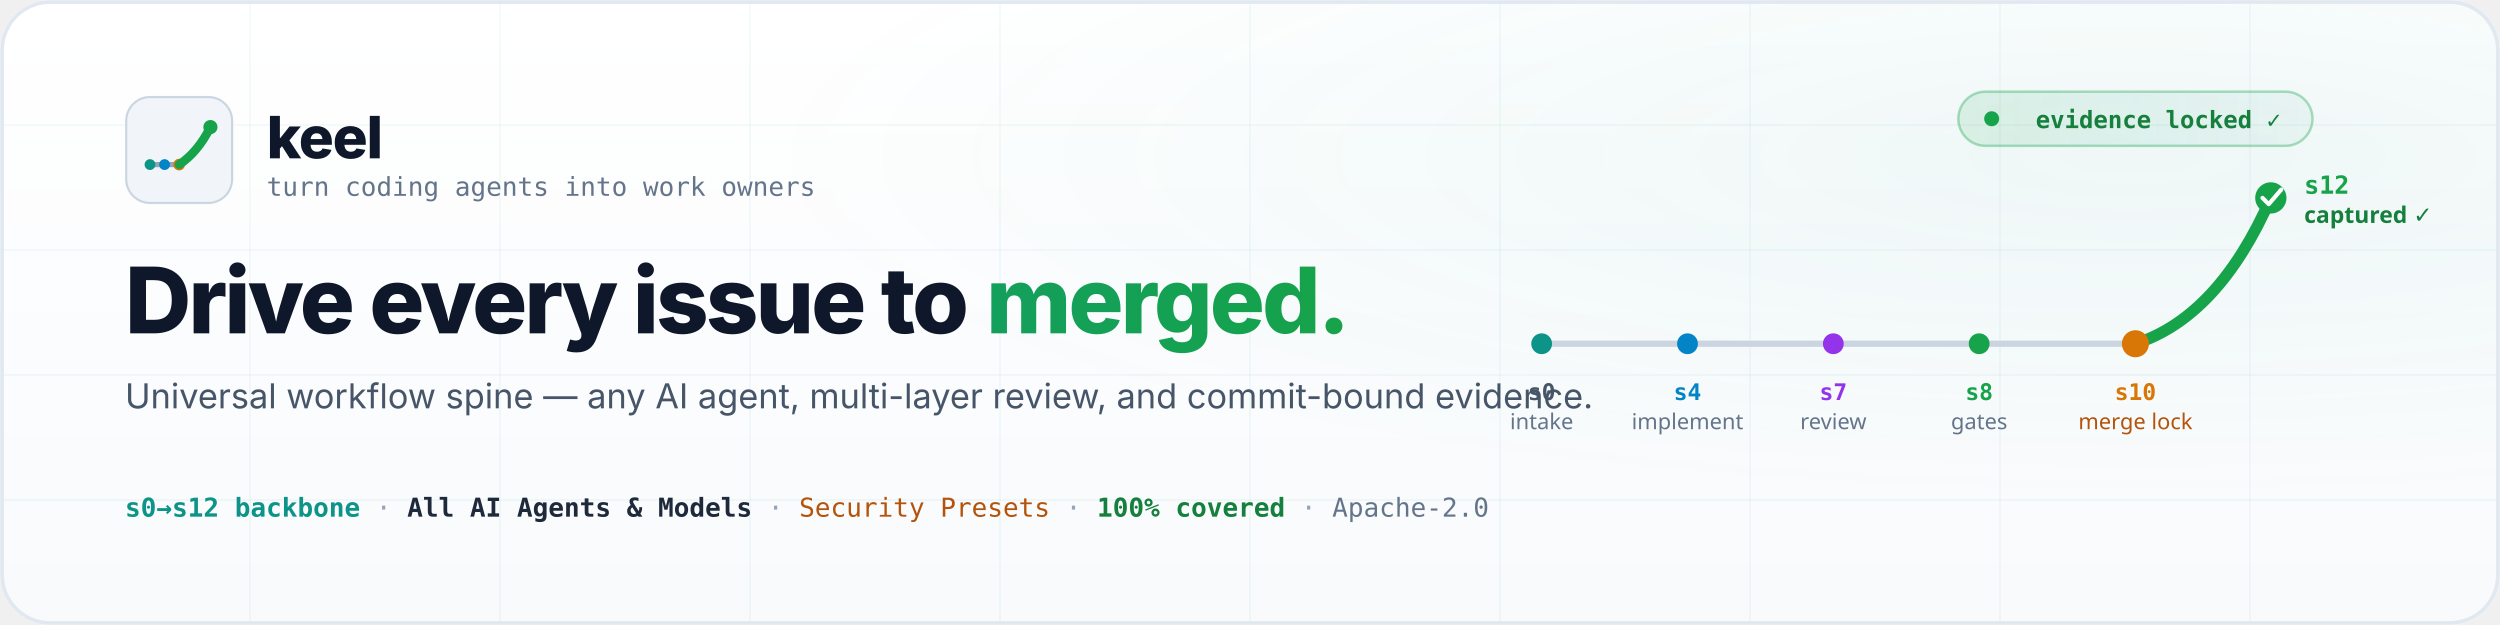
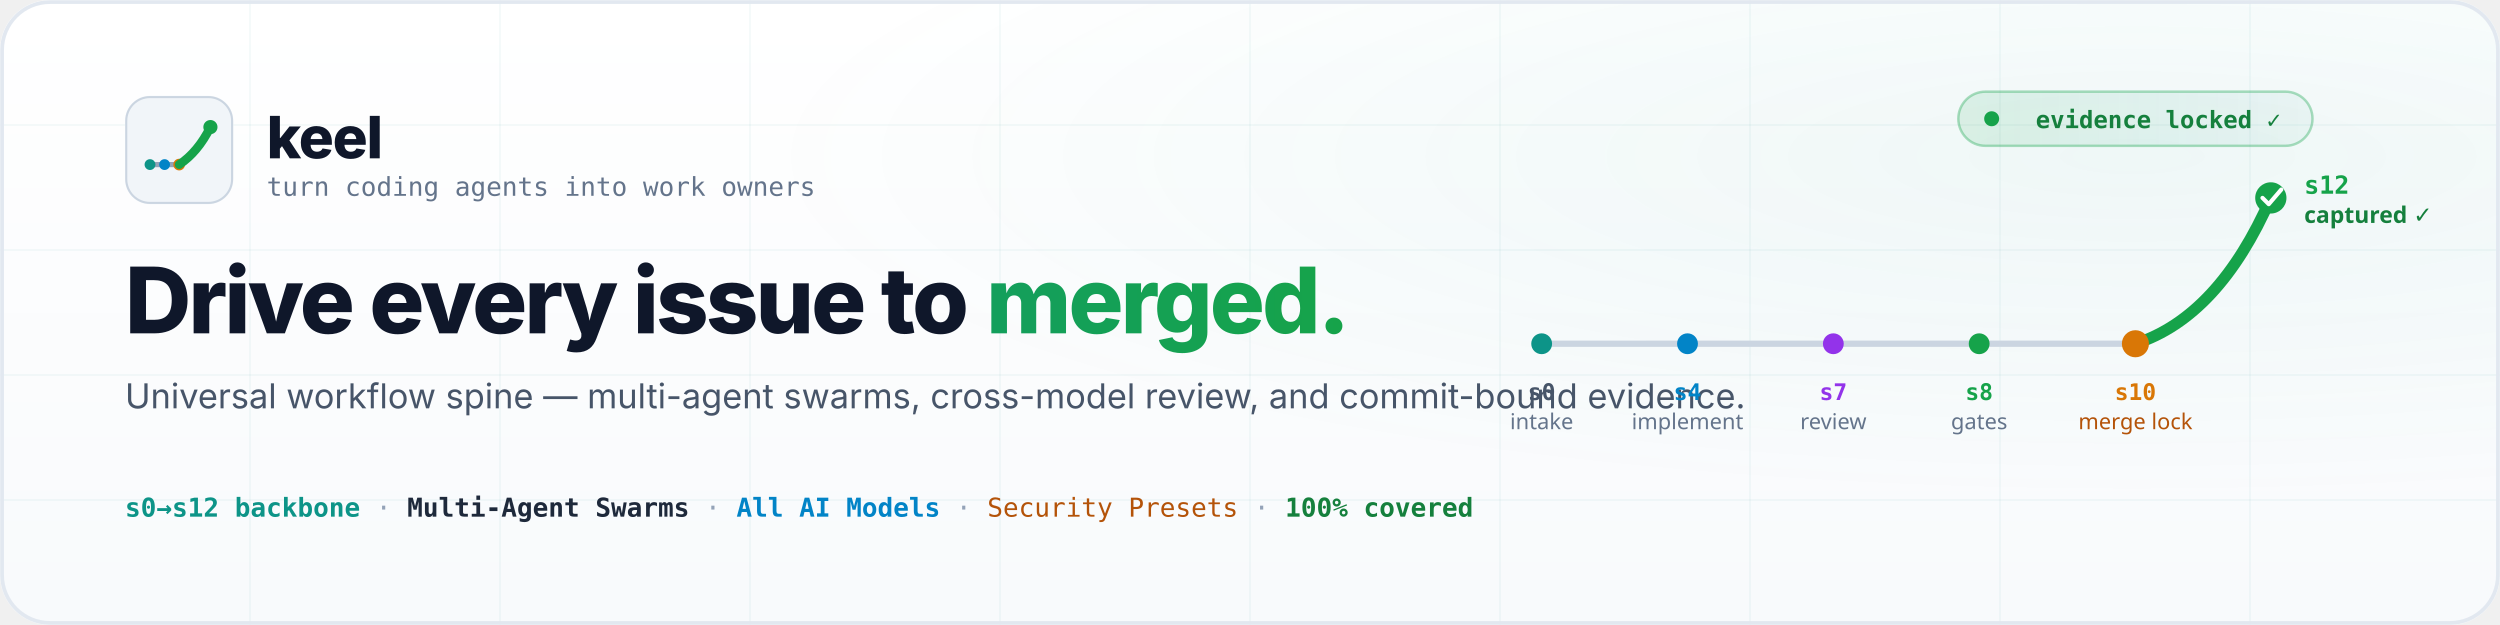
<svg xmlns="http://www.w3.org/2000/svg" width="1200" height="300" viewBox="0 0 1200 300" role="img" aria-label="keel — drive every issue to merged">
  <defs>
    <linearGradient id="bg-light" x1="0" y1="0" x2="0" y2="1">
      <stop offset="0%" stop-color="#ffffff" />
      <stop offset="100%" stop-color="#f8fafc" />
    </linearGradient>
    <linearGradient id="merged-light" x1="0" y1="0" x2="1" y2="0">
      <stop offset="0%" stop-color="#0d9488" />
      <stop offset="100%" stop-color="#16a34a" />
    </linearGradient>
    <radialGradient id="glow-teal-light" cx="0.85" cy="0.25" r="0.55">
      <stop offset="0%" stop-color="#0d9488" stop-opacity="0.06" />
      <stop offset="100%" stop-color="#0d9488" stop-opacity="0" />
    </radialGradient>
    <linearGradient id="badge-glow-light" x1="0" y1="0" x2="1" y2="0">
      <stop offset="0%" stop-color="#16a34a" stop-opacity="0.12" />
      <stop offset="100%" stop-color="#0d9488" stop-opacity="0.05" />
    </linearGradient>
  </defs>
  <rect width="1200" height="300" rx="24" fill="url(#bg-light)" />
  <rect width="1200" height="300" rx="24" fill="url(#glow-teal-light)" />
  <g stroke="#0d9488" stroke-opacity="0.04">
    <path d="M120 0v300M240 0v300M360 0v300M480 0v300M600 0v300M720 0v300M840 0v300M960 0v300M1080 0v300" />
    <path d="M0 60h1200M0 120h1200M0 180h1200M0 240h1200" />
  </g>
  <rect x="1" y="1" width="1198" height="298" rx="23" fill="none" stroke="#e2e8f0" stroke-width="1.8" />
  <g transform="translate(60, 46)">
    <rect width="52" height="52" rx="12" fill="#f1f5f9" />
    <rect x="0.6" y="0.6" width="50.8" height="50.8" rx="11.4" fill="none" stroke="#cbd5e1" />
    <line x1="12" y1="33" x2="26" y2="33" stroke="#94a3b8" stroke-width="2.5" stroke-linecap="round" />
    <circle cx="12" cy="33" r="2.6" fill="#0d9488" />
    <circle cx="19" cy="33" r="2.6" fill="#0284c7" />
    <circle cx="26" cy="33" r="2.8" fill="#d97706" />
    <path d="M26 33 Q35 27 41 15" stroke="#16a34a" stroke-width="4.2" fill="none" stroke-linecap="round" />
    <circle cx="41" cy="15" r="3.4" fill="#16a34a" />
    <text x="68" y="30" font-family="ui-sans-serif, system-ui, -apple-system, sans-serif" font-size="28" font-weight="800" fill="#0f172a" letter-spacing="-0.02em">keel</text>
    <text x="68" y="48" font-family="ui-monospace, 'SF Mono', Menlo, Consolas, monospace" font-size="12.5" fill="#64748b">turn coding agents into work owners</text>
  </g>
  <text x="60" y="160" font-family="ui-sans-serif, system-ui, -apple-system, sans-serif" font-size="44" font-weight="800" fill="#0f172a" letter-spacing="-0.03em">Drive every issue to <tspan fill="url(#merged-light)">merged.</tspan>
  </text>
-   <text x="60" y="196" font-family="ui-sans-serif, system-ui, -apple-system, sans-serif" font-size="16.5" fill="#475569">Universal workflow spine — any AI agent, multi-layer review, and commit-bound evidence.</text>
+   <text x="60" y="196" font-family="ui-sans-serif, system-ui, -apple-system, sans-serif" font-size="16.5" fill="#475569">Universal workflow spine — multi-agent swarms, cross-model review, and commit-bound evidence.</text>
  <g transform="translate(60, 248)">
    <text font-family="ui-monospace, 'SF Mono', Menlo, Consolas, monospace" font-size="12.5" fill="#64748b">
      <tspan fill="#0d9488" font-weight="600">s0→s12 backbone</tspan>
      <tspan fill="#94a3b8"> · </tspan>
-       <tspan fill="#1e293b" font-weight="600">All AI Agents &amp; Models</tspan>
+       <tspan fill="#1e293b" font-weight="600">Multi-Agent Swarms</tspan>
+       <tspan fill="#94a3b8"> · </tspan>
+       <tspan fill="#0284c7" font-weight="600">All AI Models</tspan>
      <tspan fill="#94a3b8"> · </tspan>
      <tspan fill="#b45309">Security Presets</tspan>
      <tspan fill="#94a3b8"> · </tspan>
      <tspan fill="#15803d" font-weight="600">100% covered</tspan>
-       <tspan fill="#94a3b8"> · </tspan>
-       <tspan fill="#64748b">Apache-2.0</tspan>
    </text>
  </g>
  <g transform="translate(710, 0)">
    <g transform="translate(230, 44)">
      <rect width="170" height="26" rx="13" fill="url(#badge-glow-light)" stroke="#16a34a" stroke-opacity="0.35" stroke-width="1.2" />
      <circle cx="16" cy="13" r="3.6" fill="#16a34a" />
      <text x="96" y="17.5" text-anchor="middle" font-family="ui-monospace, 'SF Mono', Menlo, Consolas, monospace" font-size="11.5" font-weight="700" fill="#15803d">evidence locked ✓</text>
    </g>
    <line x1="30" y1="165" x2="315" y2="165" stroke="#cbd5e1" stroke-width="3" stroke-linecap="round" />
    <path d="M 315 165 Q 355 152 380 95" stroke="#16a34a" stroke-width="5.5" fill="none" stroke-linecap="round" />
    <circle cx="380" cy="95" r="7.5" fill="#16a34a" />
    <path d="M 376 95 L 379 98 L 385 91" stroke="#ffffff" stroke-width="2" fill="none" stroke-linecap="round" stroke-linejoin="round" />
    <text x="396" y="93" font-family="ui-monospace, 'SF Mono', Menlo, Consolas, monospace" font-size="12" font-weight="700" fill="#16a34a">s12</text>
    <text x="396" y="107" font-family="ui-sans-serif, system-ui, sans-serif" font-size="11" font-weight="600" fill="#15803d">captured ✓</text>
    <circle cx="30" cy="165" r="5" fill="#0d9488" />
    <text x="30" y="192" text-anchor="middle" font-family="ui-monospace, 'SF Mono', Menlo, Consolas, monospace" font-size="11" font-weight="600" fill="#475569">s0</text>
    <text x="30" y="206" text-anchor="middle" font-family="ui-sans-serif, system-ui, sans-serif" font-size="10.5" fill="#64748b">intake</text>
    <circle cx="100" cy="165" r="5" fill="#0284c7" />
    <text x="100" y="192" text-anchor="middle" font-family="ui-monospace, 'SF Mono', Menlo, Consolas, monospace" font-size="11" font-weight="600" fill="#0284c7">s4</text>
    <text x="100" y="206" text-anchor="middle" font-family="ui-sans-serif, system-ui, sans-serif" font-size="10.5" fill="#64748b">implement</text>
    <circle cx="170" cy="165" r="5" fill="#9333ea" />
    <text x="170" y="192" text-anchor="middle" font-family="ui-monospace, 'SF Mono', Menlo, Consolas, monospace" font-size="11" font-weight="600" fill="#9333ea">s7</text>
    <text x="170" y="206" text-anchor="middle" font-family="ui-sans-serif, system-ui, sans-serif" font-size="10.5" fill="#64748b">review</text>
    <circle cx="240" cy="165" r="5" fill="#16a34a" />
    <text x="240" y="192" text-anchor="middle" font-family="ui-monospace, 'SF Mono', Menlo, Consolas, monospace" font-size="11" font-weight="600" fill="#16a34a">s8</text>
    <text x="240" y="206" text-anchor="middle" font-family="ui-sans-serif, system-ui, sans-serif" font-size="10.5" fill="#64748b">gates</text>
    <circle cx="315" cy="165" r="6.5" fill="#d97706" />
    <text x="315" y="192" text-anchor="middle" font-family="ui-monospace, 'SF Mono', Menlo, Consolas, monospace" font-size="11" font-weight="600" fill="#d97706">s10</text>
    <text x="315" y="206" text-anchor="middle" font-family="ui-sans-serif, system-ui, sans-serif" font-size="10.5" fill="#b45309">merge lock</text>
  </g>
</svg>
